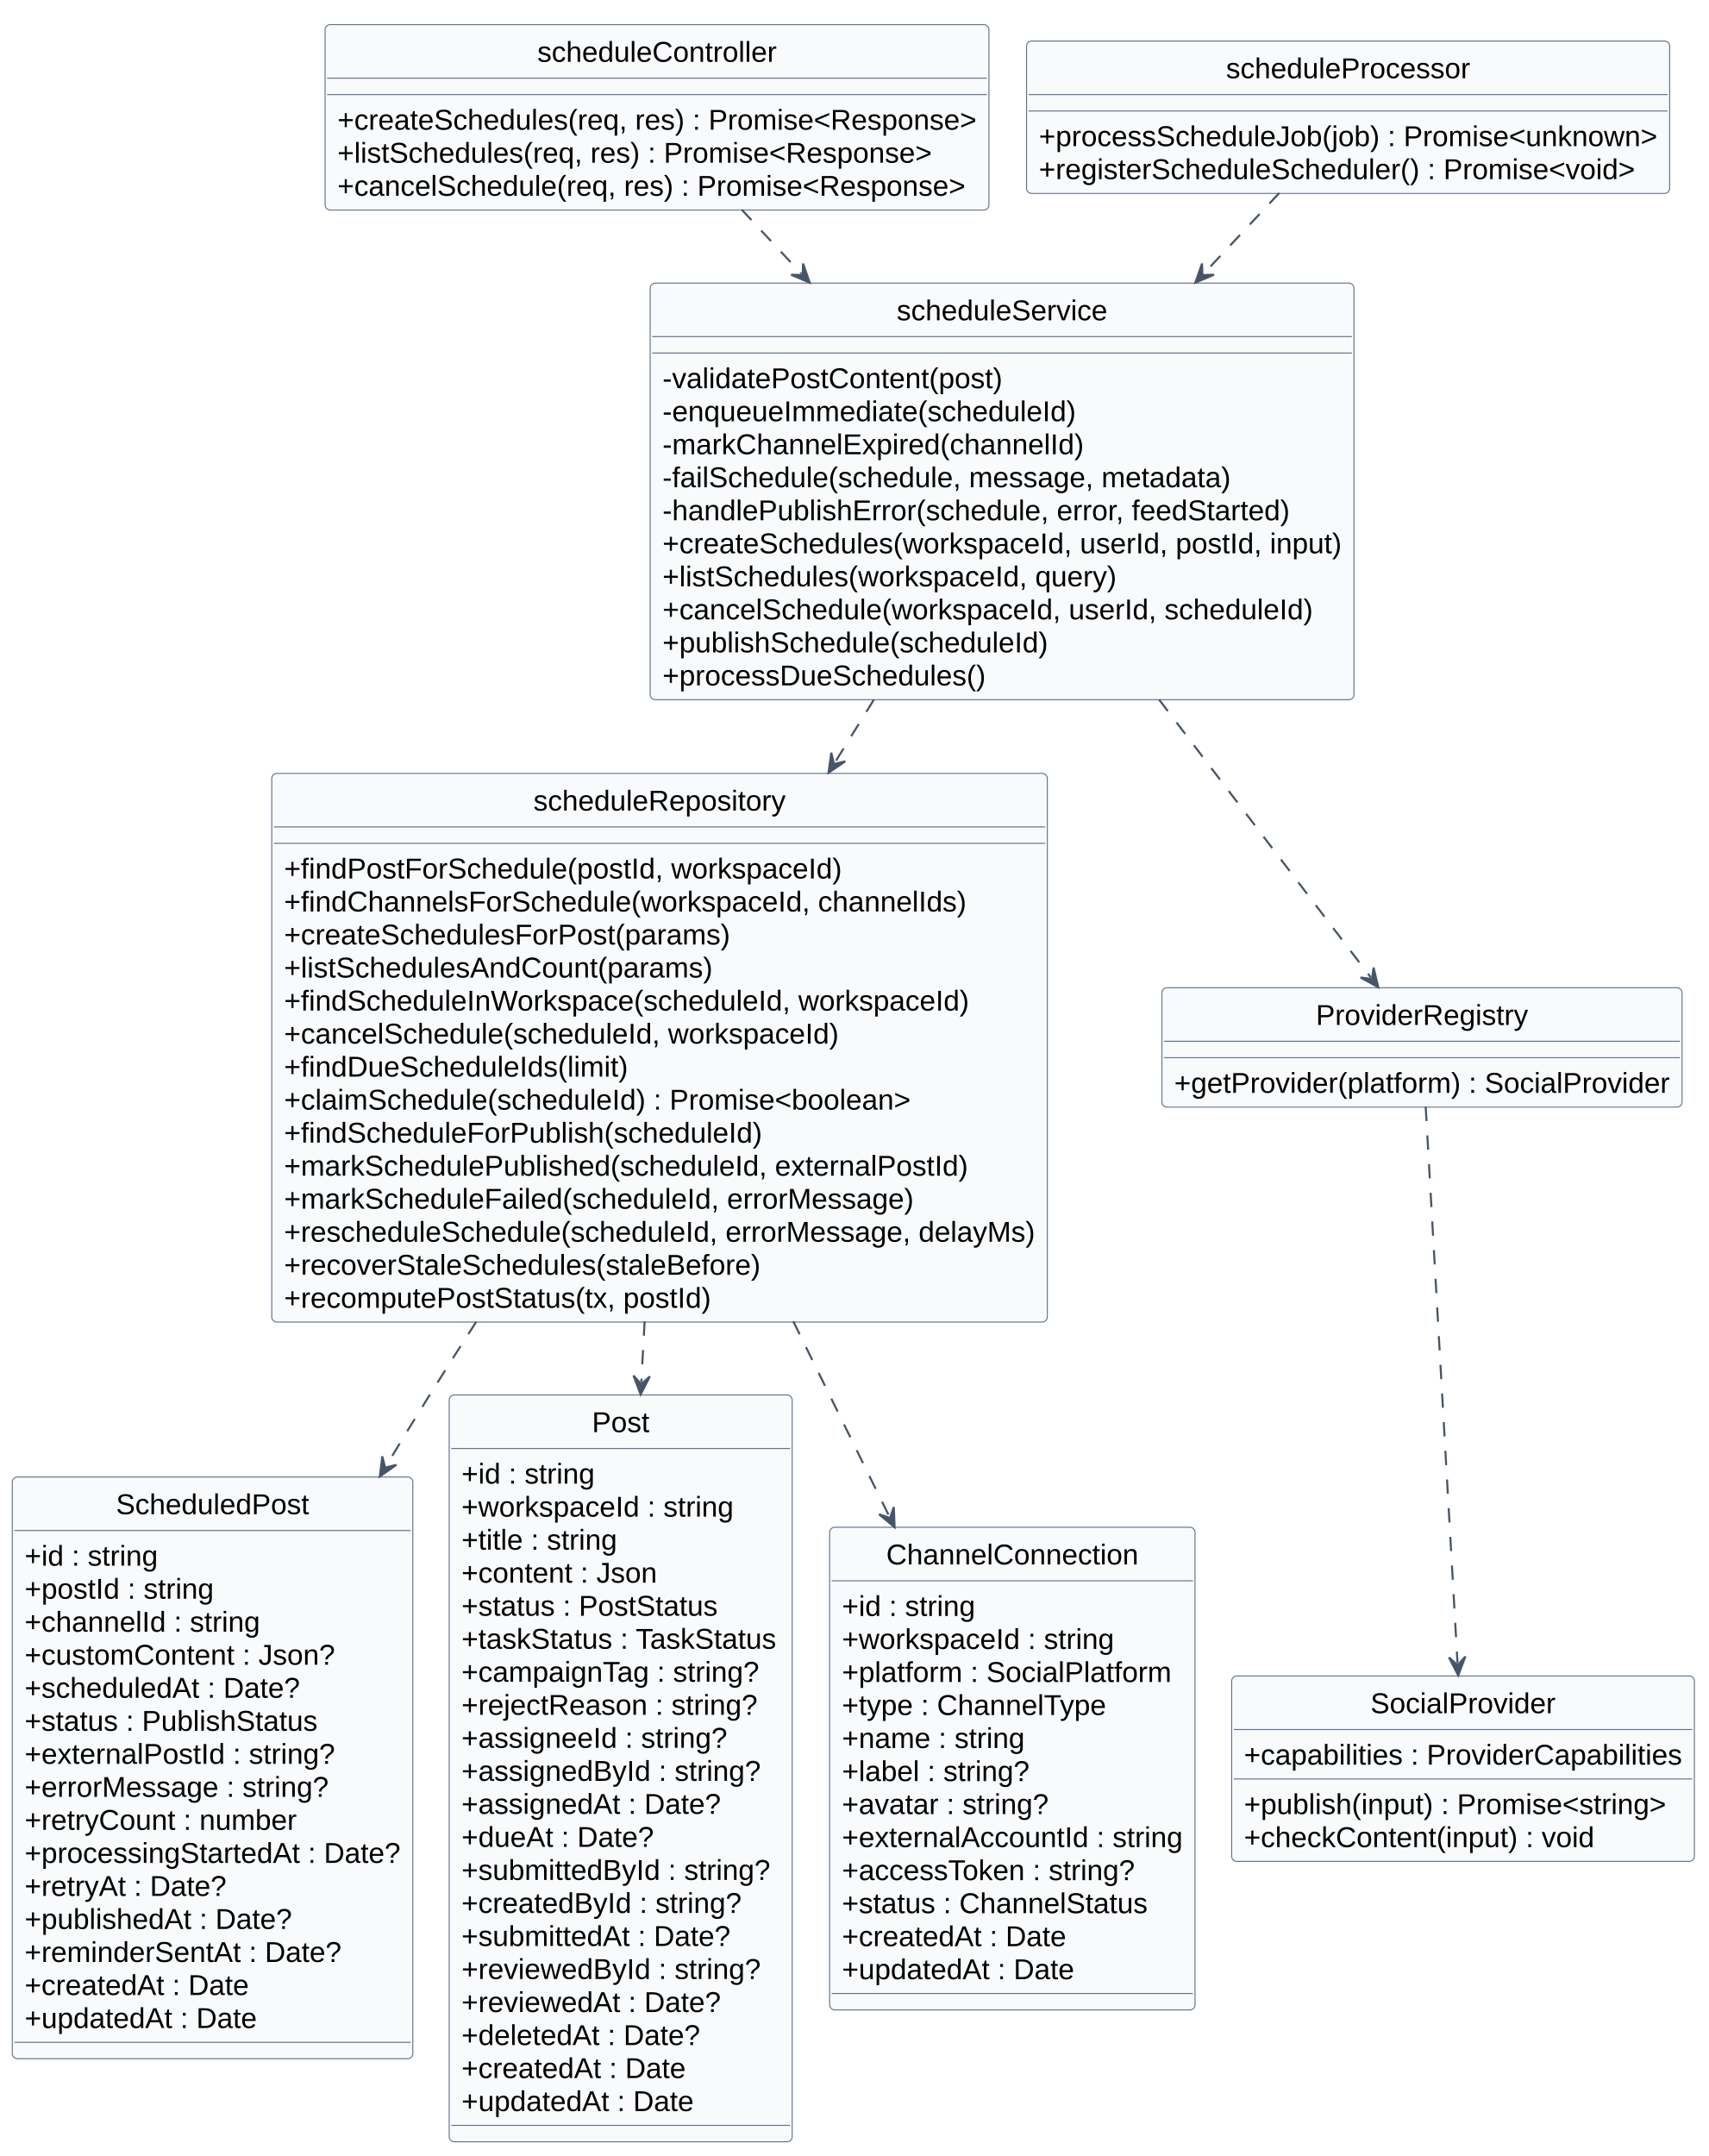
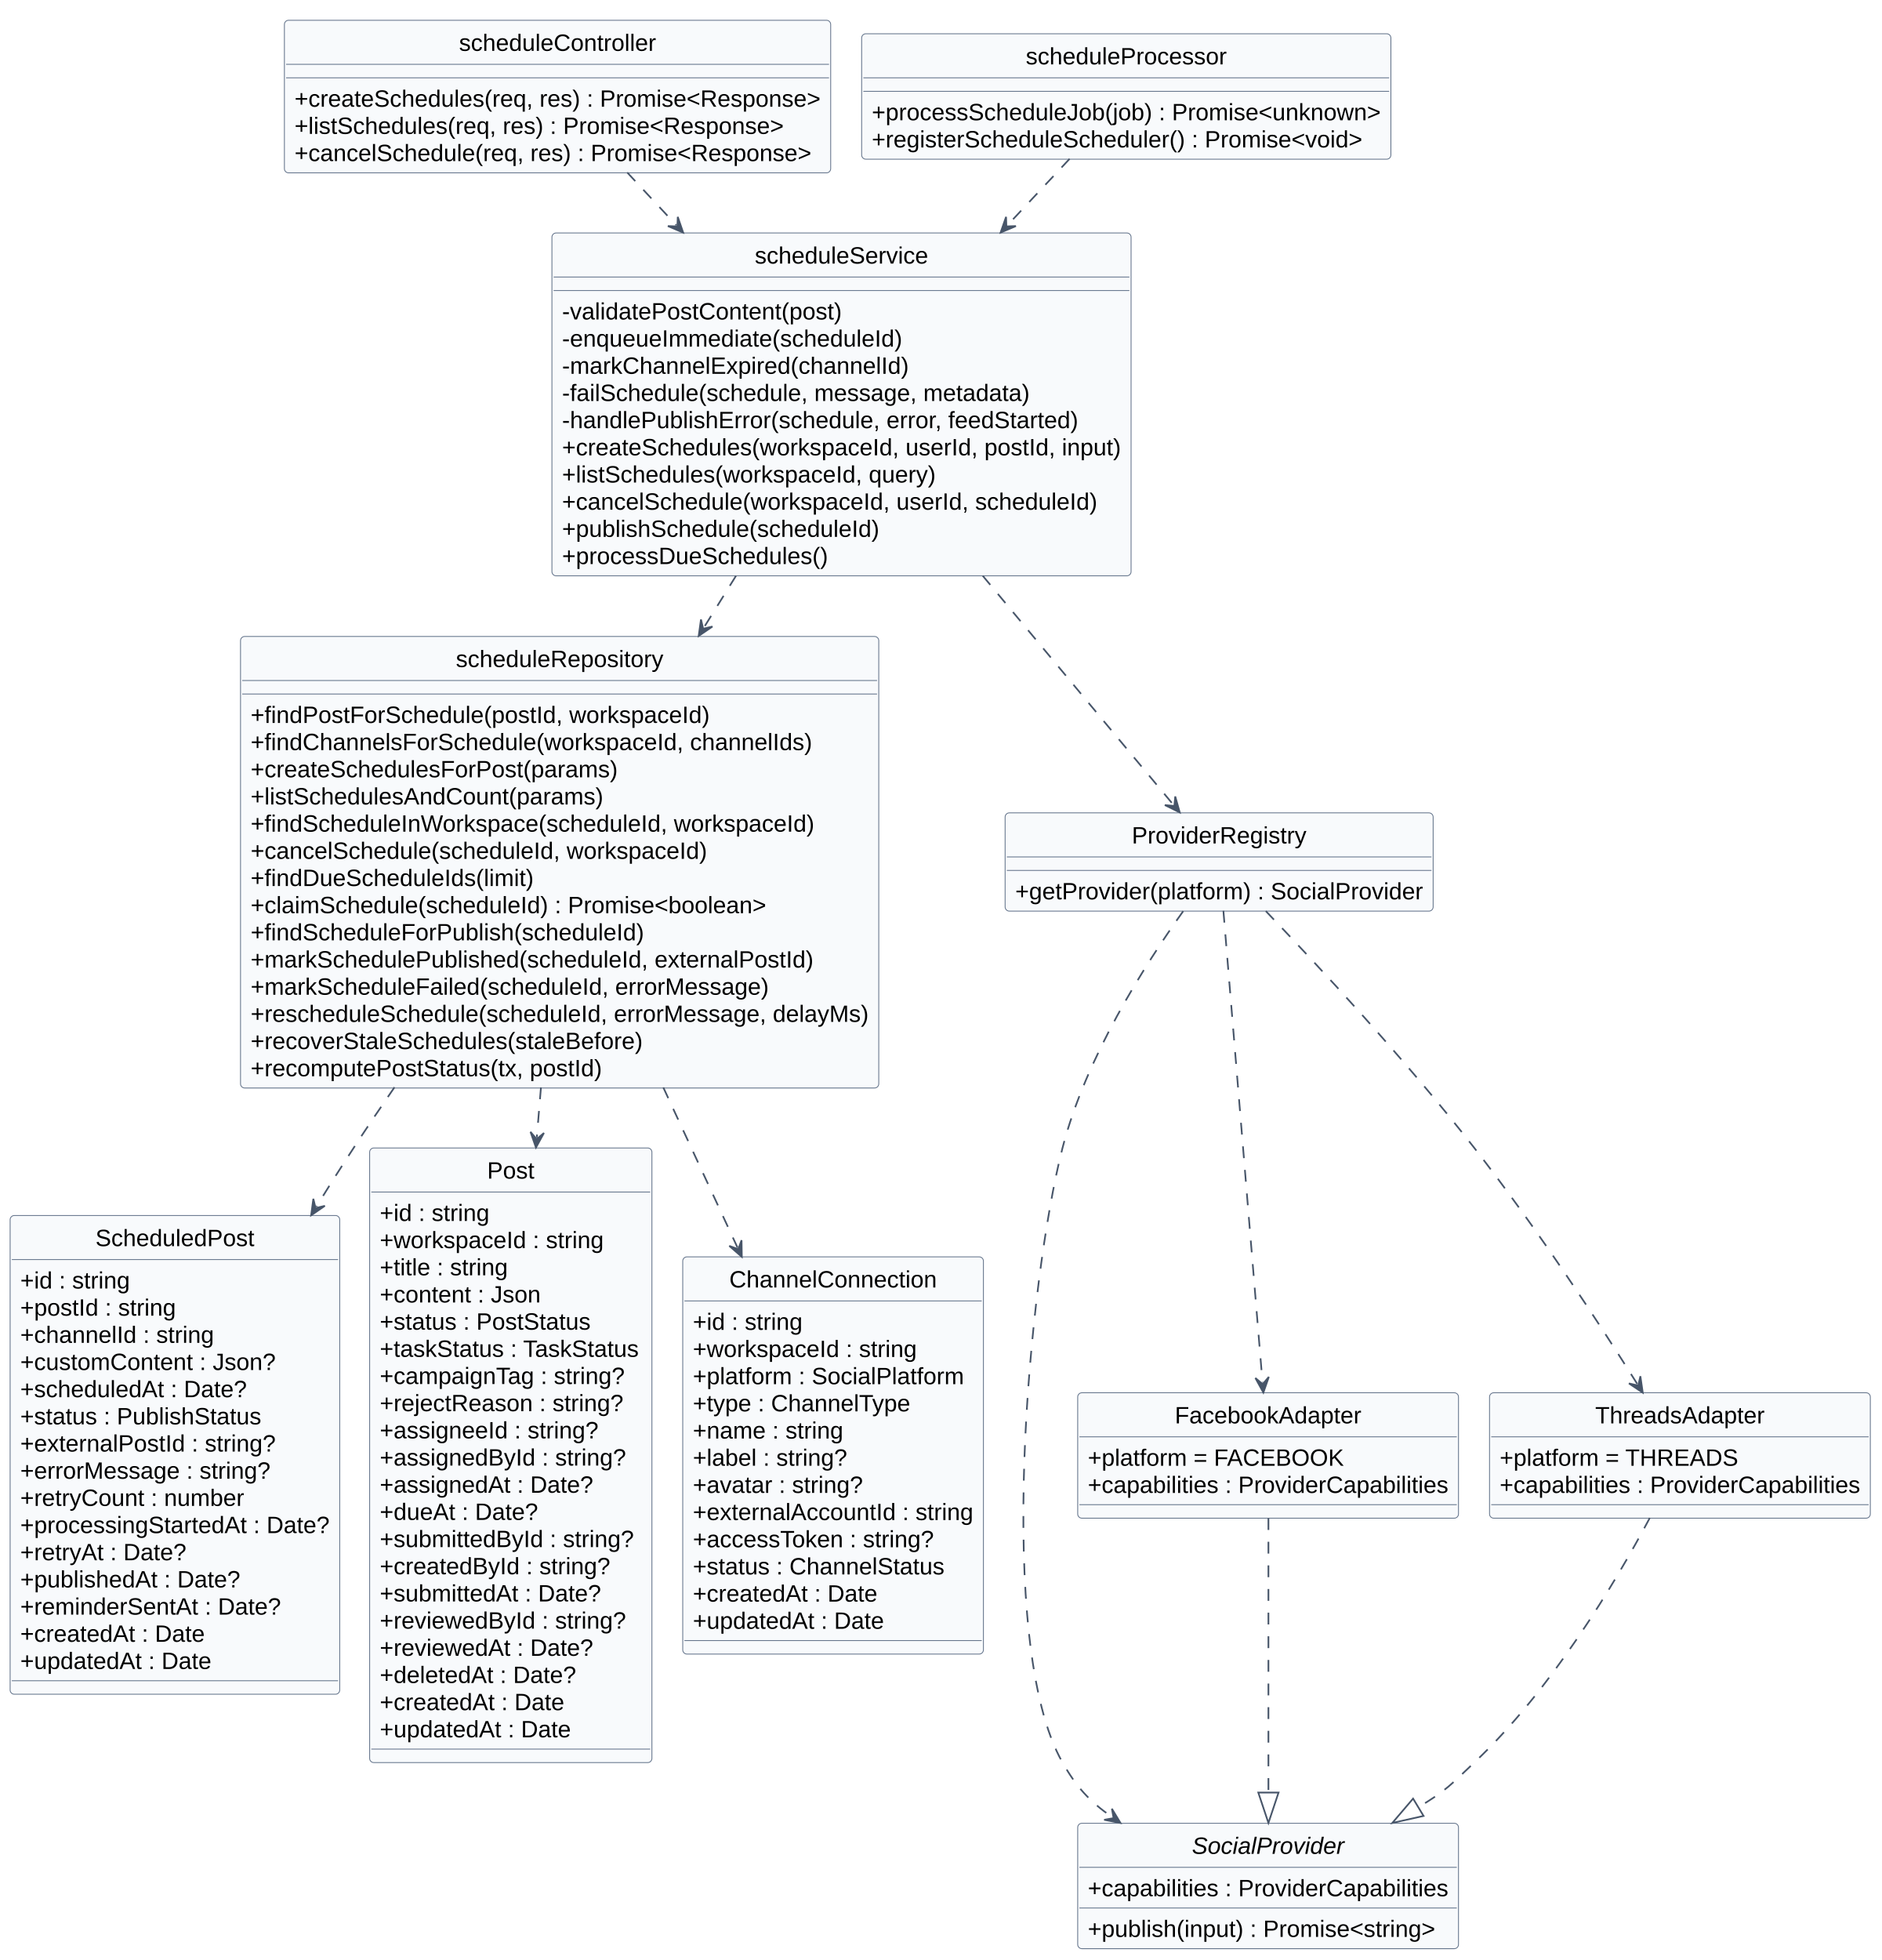
- <svg xmlns="http://www.w3.org/2000/svg" contentStyleType="text/css" data-diagram-type="CLASS" height="1051px" preserveAspectRatio="none" style="width:833px;height:1051px;background:#FFFFFF;" version="1.1" viewBox="0 0 833 1051" width="833px" zoomAndPan="magnify">
+ <svg xmlns="http://www.w3.org/2000/svg" contentStyleType="text/css" height="1161px" preserveAspectRatio="none" style="width:1115px;height:1161px;background:#FFFFFF;" version="1.1" viewBox="0 0 1115 1161" width="1115px" zoomAndPan="magnify">
  <defs />
  <g>
-     <g class="entity" data-entity="ScheduledPost" data-source-line="17" data-uid="ent0002" id="entity_ScheduledPost">
-       <rect fill="#F8FAFC" height="283.578" rx="2.5" ry="2.5" style="stroke:#64748B;stroke-width:0.5;" width="195.272" x="6" y="720" />
+     <g id="elem_ScheduledPost">
+       <rect codeLine="17" fill="#F8FAFC" height="283.578" id="ScheduledPost" rx="2.5" ry="2.5" style="stroke:#64748B;stroke-width:0.5;" width="195.272" x="6" y="720" />
      <text fill="#000000" font-family="Arial" font-size="14" lengthAdjust="spacing" textLength="94.179" x="56.546" y="738.132">ScheduledPost</text>
      <line style="stroke:#64748B;stroke-width:0.5;" x1="7" x2="200.272" y1="746.099" y2="746.099" />
      <text fill="#000000" font-family="Arial" font-size="14" lengthAdjust="spacing" textLength="64.976" x="12" y="763.231">+id : string</text>
      <text fill="#000000" font-family="Arial" font-size="14" lengthAdjust="spacing" textLength="92.217" x="12" y="779.329">+postId : string</text>
      <text fill="#000000" font-family="Arial" font-size="14" lengthAdjust="spacing" textLength="114.796" x="12" y="795.428">+channelId : string</text>
      <text fill="#000000" font-family="Arial" font-size="14" lengthAdjust="spacing" textLength="151.361" x="12" y="811.526">+customContent : Json?</text>
      <text fill="#000000" font-family="Arial" font-size="14" lengthAdjust="spacing" textLength="134.258" x="12" y="827.625">+scheduledAt : Date?</text>
      <text fill="#000000" font-family="Arial" font-size="14" lengthAdjust="spacing" textLength="142.803" x="12" y="843.724">+status : PublishStatus</text>
      <text fill="#000000" font-family="Arial" font-size="14" lengthAdjust="spacing" textLength="151.361" x="12" y="859.822">+externalPostId : string?</text>
      <text fill="#000000" font-family="Arial" font-size="14" lengthAdjust="spacing" textLength="148.231" x="12" y="875.921">+errorMessage : string?</text>
      <text fill="#000000" font-family="Arial" font-size="14" lengthAdjust="spacing" textLength="132.672" x="12" y="892.019">+retryCount : number</text>
      <text fill="#000000" font-family="Arial" font-size="14" lengthAdjust="spacing" textLength="183.272" x="12" y="908.118">+processingStartedAt : Date?</text>
      <text fill="#000000" font-family="Arial" font-size="14" lengthAdjust="spacing" textLength="98.431" x="12" y="924.217">+retryAt : Date?</text>
      <text fill="#000000" font-family="Arial" font-size="14" lengthAdjust="spacing" textLength="130.368" x="12" y="940.315">+publishedAt : Date?</text>
      <text fill="#000000" font-family="Arial" font-size="14" lengthAdjust="spacing" textLength="154.472" x="12" y="956.414">+reminderSentAt : Date?</text>
      <text fill="#000000" font-family="Arial" font-size="14" lengthAdjust="spacing" textLength="109.341" x="12" y="972.513">+createdAt : Date</text>
      <text fill="#000000" font-family="Arial" font-size="14" lengthAdjust="spacing" textLength="113.251" x="12" y="988.611">+updatedAt : Date</text>
      <line style="stroke:#64748B;stroke-width:0.5;" x1="7" x2="200.272" y1="995.578" y2="995.578" />
    </g>
-     <g class="entity" data-entity="Post" data-source-line="35" data-uid="ent0003" id="entity_Post">
-       <rect fill="#F8FAFC" height="364.071" rx="2.5" ry="2.5" style="stroke:#64748B;stroke-width:0.5;" width="167.237" x="219" y="680" />
+     <g id="elem_Post">
+       <rect codeLine="35" fill="#F8FAFC" height="364.071" id="Post" rx="2.5" ry="2.5" style="stroke:#64748B;stroke-width:0.5;" width="167.237" x="219" y="680" />
      <text fill="#000000" font-family="Arial" font-size="14" lengthAdjust="spacing" textLength="28.014" x="288.612" y="698.132">Post</text>
      <line style="stroke:#64748B;stroke-width:0.5;" x1="220" x2="385.237" y1="706.099" y2="706.099" />
      <text fill="#000000" font-family="Arial" font-size="14" lengthAdjust="spacing" textLength="64.976" x="225" y="723.231">+id : string</text>
      <text fill="#000000" font-family="Arial" font-size="14" lengthAdjust="spacing" textLength="132.672" x="225" y="739.329">+workspaceId : string</text>
      <text fill="#000000" font-family="Arial" font-size="14" lengthAdjust="spacing" textLength="75.865" x="225" y="755.428">+title : string</text>
      <text fill="#000000" font-family="Arial" font-size="14" lengthAdjust="spacing" textLength="95.341" x="225" y="771.526">+content : Json</text>
      <text fill="#000000" font-family="Arial" font-size="14" lengthAdjust="spacing" textLength="124.899" x="225" y="787.625">+status : PostStatus</text>
      <text fill="#000000" font-family="Arial" font-size="14" lengthAdjust="spacing" textLength="155.237" x="225" y="803.724">+taskStatus : TaskStatus</text>
      <text fill="#000000" font-family="Arial" font-size="14" lengthAdjust="spacing" textLength="146.692" x="225" y="819.822">+campaignTag : string?</text>
      <text fill="#000000" font-family="Arial" font-size="14" lengthAdjust="spacing" textLength="144.355" x="225" y="835.921">+rejectReason : string?</text>
      <text fill="#000000" font-family="Arial" font-size="14" lengthAdjust="spacing" textLength="129.582" x="225" y="852.019">+assigneeId : string?</text>
      <text fill="#000000" font-family="Arial" font-size="14" lengthAdjust="spacing" textLength="145.92" x="225" y="868.118">+assignedById : string?</text>
      <text fill="#000000" font-family="Arial" font-size="14" lengthAdjust="spacing" textLength="126.472" x="225" y="884.217">+assignedAt : Date?</text>
      <text fill="#000000" font-family="Arial" font-size="14" lengthAdjust="spacing" textLength="93.789" x="225" y="900.315">+dueAt : Date?</text>
      <text fill="#000000" font-family="Arial" font-size="14" lengthAdjust="spacing" textLength="150.575" x="225" y="916.414">+submittedById : string?</text>
      <text fill="#000000" font-family="Arial" font-size="14" lengthAdjust="spacing" textLength="136.575" x="225" y="932.513">+createdById : string?</text>
      <text fill="#000000" font-family="Arial" font-size="14" lengthAdjust="spacing" textLength="131.127" x="225" y="948.611">+submittedAt : Date?</text>
      <text fill="#000000" font-family="Arial" font-size="14" lengthAdjust="spacing" textLength="145.906" x="225" y="964.71">+reviewedById : string?</text>
      <text fill="#000000" font-family="Arial" font-size="14" lengthAdjust="spacing" textLength="126.458" x="225" y="980.809">+reviewedAt : Date?</text>
      <text fill="#000000" font-family="Arial" font-size="14" lengthAdjust="spacing" textLength="116.361" x="225" y="996.907">+deletedAt : Date?</text>
      <text fill="#000000" font-family="Arial" font-size="14" lengthAdjust="spacing" textLength="109.341" x="225" y="1013.006">+createdAt : Date</text>
      <text fill="#000000" font-family="Arial" font-size="14" lengthAdjust="spacing" textLength="113.251" x="225" y="1029.104">+updatedAt : Date</text>
      <line style="stroke:#64748B;stroke-width:0.5;" x1="220" x2="385.237" y1="1036.071" y2="1036.071" />
    </g>
-     <g class="entity" data-entity="ChannelConnection" data-source-line="58" data-uid="ent0004" id="entity_ChannelConnection">
-       <rect fill="#F8FAFC" height="235.282" rx="2.5" ry="2.5" style="stroke:#64748B;stroke-width:0.5;" width="178.148" x="404.5" y="744.5" />
+     <g id="elem_ChannelConnection">
+       <rect codeLine="58" fill="#F8FAFC" height="235.282" id="ChannelConnection" rx="2.5" ry="2.5" style="stroke:#64748B;stroke-width:0.5;" width="178.148" x="404.5" y="744.5" />
      <text fill="#000000" font-family="Arial" font-size="14" lengthAdjust="spacing" textLength="122.978" x="432.084" y="762.632">ChannelConnection</text>
      <line style="stroke:#64748B;stroke-width:0.5;" x1="405.5" x2="581.648" y1="770.599" y2="770.599" />
      <text fill="#000000" font-family="Arial" font-size="14" lengthAdjust="spacing" textLength="64.976" x="410.5" y="787.731">+id : string</text>
      <text fill="#000000" font-family="Arial" font-size="14" lengthAdjust="spacing" textLength="132.672" x="410.5" y="803.829">+workspaceId : string</text>
      <text fill="#000000" font-family="Arial" font-size="14" lengthAdjust="spacing" textLength="160.672" x="410.5" y="819.928">+platform : SocialPlatform</text>
      <text fill="#000000" font-family="Arial" font-size="14" lengthAdjust="spacing" textLength="129.582" x="410.5" y="836.026">+type : ChannelType</text>
      <text fill="#000000" font-family="Arial" font-size="14" lengthAdjust="spacing" textLength="89.1" x="410.5" y="852.125">+name : string</text>
      <text fill="#000000" font-family="Arial" font-size="14" lengthAdjust="spacing" textLength="91.444" x="410.5" y="868.224">+label : string?</text>
      <text fill="#000000" font-family="Arial" font-size="14" lengthAdjust="spacing" textLength="100.775" x="410.5" y="884.322">+avatar : string?</text>
      <text fill="#000000" font-family="Arial" font-size="14" lengthAdjust="spacing" textLength="166.148" x="410.5" y="900.421">+externalAccountId : string</text>
      <text fill="#000000" font-family="Arial" font-size="14" lengthAdjust="spacing" textLength="144.348" x="410.5" y="916.519">+accessToken : string?</text>
      <text fill="#000000" font-family="Arial" font-size="14" lengthAdjust="spacing" textLength="149.037" x="410.5" y="932.618">+status : ChannelStatus</text>
      <text fill="#000000" font-family="Arial" font-size="14" lengthAdjust="spacing" textLength="109.341" x="410.5" y="948.717">+createdAt : Date</text>
      <text fill="#000000" font-family="Arial" font-size="14" lengthAdjust="spacing" textLength="113.251" x="410.5" y="964.815">+updatedAt : Date</text>
      <line style="stroke:#64748B;stroke-width:0.5;" x1="405.5" x2="581.648" y1="971.782" y2="971.782" />
    </g>
-     <g class="entity" data-entity="scheduleController" data-source-line="73" data-uid="ent0005" id="entity_scheduleController">
-       <rect fill="#F8FAFC" height="90.394" rx="2.5" ry="2.5" style="stroke:#64748B;stroke-width:0.5;" width="323.657" x="158.5" y="12" />
-       <text fill="#000000" font-family="Arial" font-size="14" lengthAdjust="spacing" textLength="116.731" x="261.963" y="30.132">scheduleController</text>
-       <line style="stroke:#64748B;stroke-width:0.5;" x1="159.5" x2="481.157" y1="38.099" y2="38.099" />
-       <line style="stroke:#64748B;stroke-width:0.5;" x1="159.5" x2="481.157" y1="46.099" y2="46.099" />
-       <text fill="#000000" font-family="Arial" font-size="14" lengthAdjust="spacing" textLength="311.657" x="164.5" y="63.23">+createSchedules(req, res) : Promise&lt;Response&gt;</text>
-       <text fill="#000000" font-family="Arial" font-size="14" lengthAdjust="spacing" textLength="289.857" x="164.5" y="79.329">+listSchedules(req, res) : Promise&lt;Response&gt;</text>
-       <text fill="#000000" font-family="Arial" font-size="14" lengthAdjust="spacing" textLength="306.216" x="164.5" y="95.428">+cancelSchedule(req, res) : Promise&lt;Response&gt;</text>
+     <g id="elem_scheduleController">
+       <rect codeLine="73" fill="#F8FAFC" height="90.394" id="scheduleController" rx="2.5" ry="2.5" style="stroke:#64748B;stroke-width:0.5;" width="323.657" x="168.5" y="12" />
+       <text fill="#000000" font-family="Arial" font-size="14" lengthAdjust="spacing" textLength="116.731" x="271.963" y="30.132">scheduleController</text>
+       <line style="stroke:#64748B;stroke-width:0.5;" x1="169.5" x2="491.157" y1="38.099" y2="38.099" />
+       <line style="stroke:#64748B;stroke-width:0.5;" x1="169.5" x2="491.157" y1="46.099" y2="46.099" />
+       <text fill="#000000" font-family="Arial" font-size="14" lengthAdjust="spacing" textLength="311.657" x="174.5" y="63.23">+createSchedules(req, res) : Promise&lt;Response&gt;</text>
+       <text fill="#000000" font-family="Arial" font-size="14" lengthAdjust="spacing" textLength="289.857" x="174.5" y="79.329">+listSchedules(req, res) : Promise&lt;Response&gt;</text>
+       <text fill="#000000" font-family="Arial" font-size="14" lengthAdjust="spacing" textLength="306.216" x="174.5" y="95.428">+cancelSchedule(req, res) : Promise&lt;Response&gt;</text>
    </g>
-     <g class="entity" data-entity="scheduleService" data-source-line="79" data-uid="ent0006" id="entity_scheduleService">
-       <rect fill="#F8FAFC" height="203.085" rx="2.5" ry="2.5" style="stroke:#64748B;stroke-width:0.5;" width="343.126" x="317" y="138" />
-       <text fill="#000000" font-family="Arial" font-size="14" lengthAdjust="spacing" textLength="102.724" x="437.201" y="156.132">scheduleService</text>
-       <line style="stroke:#64748B;stroke-width:0.5;" x1="318" x2="659.126" y1="164.099" y2="164.099" />
-       <line style="stroke:#64748B;stroke-width:0.5;" x1="318" x2="659.126" y1="172.099" y2="172.099" />
-       <text fill="#000000" font-family="Arial" font-size="14" lengthAdjust="spacing" textLength="165.751" x="323" y="189.231">-validatePostContent(post)</text>
-       <text fill="#000000" font-family="Arial" font-size="14" lengthAdjust="spacing" textLength="201.565" x="323" y="205.329">-enqueueImmediate(scheduleId)</text>
-       <text fill="#000000" font-family="Arial" font-size="14" lengthAdjust="spacing" textLength="205.434" x="323" y="221.428">-markChannelExpired(channelId)</text>
-       <text fill="#000000" font-family="Arial" font-size="14" lengthAdjust="spacing" textLength="277.04" x="323" y="237.526">-failSchedule(schedule, message, metadata)</text>
-       <text fill="#000000" font-family="Arial" font-size="14" lengthAdjust="spacing" textLength="306.599" x="323" y="253.625">-handlePublishError(schedule, error, feedStarted)</text>
-       <text fill="#000000" font-family="Arial" font-size="14" lengthAdjust="spacing" textLength="331.126" x="323" y="269.724">+createSchedules(workspaceId, userId, postId, input)</text>
-       <text fill="#000000" font-family="Arial" font-size="14" lengthAdjust="spacing" textLength="221.382" x="323" y="285.822">+listSchedules(workspaceId, query)</text>
-       <text fill="#000000" font-family="Arial" font-size="14" lengthAdjust="spacing" textLength="317.126" x="323" y="301.921">+cancelSchedule(workspaceId, userId, scheduleId)</text>
-       <text fill="#000000" font-family="Arial" font-size="14" lengthAdjust="spacing" textLength="187.961" x="323" y="318.019">+publishSchedule(scheduleId)</text>
-       <text fill="#000000" font-family="Arial" font-size="14" lengthAdjust="spacing" textLength="157.582" x="323" y="334.118">+processDueSchedules()</text>
+     <g id="elem_scheduleService">
+       <rect codeLine="79" fill="#F8FAFC" height="203.085" id="scheduleService" rx="2.5" ry="2.5" style="stroke:#64748B;stroke-width:0.5;" width="343.126" x="327" y="138" />
+       <text fill="#000000" font-family="Arial" font-size="14" lengthAdjust="spacing" textLength="102.724" x="447.201" y="156.132">scheduleService</text>
+       <line style="stroke:#64748B;stroke-width:0.5;" x1="328" x2="669.126" y1="164.099" y2="164.099" />
+       <line style="stroke:#64748B;stroke-width:0.5;" x1="328" x2="669.126" y1="172.099" y2="172.099" />
+       <text fill="#000000" font-family="Arial" font-size="14" lengthAdjust="spacing" textLength="165.751" x="333" y="189.231">-validatePostContent(post)</text>
+       <text fill="#000000" font-family="Arial" font-size="14" lengthAdjust="spacing" textLength="201.565" x="333" y="205.329">-enqueueImmediate(scheduleId)</text>
+       <text fill="#000000" font-family="Arial" font-size="14" lengthAdjust="spacing" textLength="205.434" x="333" y="221.428">-markChannelExpired(channelId)</text>
+       <text fill="#000000" font-family="Arial" font-size="14" lengthAdjust="spacing" textLength="277.04" x="333" y="237.526">-failSchedule(schedule, message, metadata)</text>
+       <text fill="#000000" font-family="Arial" font-size="14" lengthAdjust="spacing" textLength="306.599" x="333" y="253.625">-handlePublishError(schedule, error, feedStarted)</text>
+       <text fill="#000000" font-family="Arial" font-size="14" lengthAdjust="spacing" textLength="331.126" x="333" y="269.724">+createSchedules(workspaceId, userId, postId, input)</text>
+       <text fill="#000000" font-family="Arial" font-size="14" lengthAdjust="spacing" textLength="221.382" x="333" y="285.822">+listSchedules(workspaceId, query)</text>
+       <text fill="#000000" font-family="Arial" font-size="14" lengthAdjust="spacing" textLength="317.126" x="333" y="301.921">+cancelSchedule(workspaceId, userId, scheduleId)</text>
+       <text fill="#000000" font-family="Arial" font-size="14" lengthAdjust="spacing" textLength="187.961" x="333" y="318.019">+publishSchedule(scheduleId)</text>
+       <text fill="#000000" font-family="Arial" font-size="14" lengthAdjust="spacing" textLength="157.582" x="333" y="334.118">+processDueSchedules()</text>
    </g>
-     <g class="entity" data-entity="scheduleRepository" data-source-line="92" data-uid="ent0007" id="entity_scheduleRepository">
-       <rect fill="#F8FAFC" height="267.479" rx="2.5" ry="2.5" style="stroke:#64748B;stroke-width:0.5;" width="378.14" x="132.5" y="377" />
-       <text fill="#000000" font-family="Arial" font-size="14" lengthAdjust="spacing" textLength="122.958" x="260.091" y="395.132">scheduleRepository</text>
-       <line style="stroke:#64748B;stroke-width:0.5;" x1="133.5" x2="509.64" y1="403.099" y2="403.099" />
-       <line style="stroke:#64748B;stroke-width:0.5;" x1="133.5" x2="509.64" y1="411.099" y2="411.099" />
-       <text fill="#000000" font-family="Arial" font-size="14" lengthAdjust="spacing" textLength="271.975" x="138.5" y="428.231">+findPostForSchedule(postId, workspaceId)</text>
-       <text fill="#000000" font-family="Arial" font-size="14" lengthAdjust="spacing" textLength="332.691" x="138.5" y="444.329">+findChannelsForSchedule(workspaceId, channelIds)</text>
-       <text fill="#000000" font-family="Arial" font-size="14" lengthAdjust="spacing" textLength="217.485" x="138.5" y="460.428">+createSchedulesForPost(params)</text>
-       <text fill="#000000" font-family="Arial" font-size="14" lengthAdjust="spacing" textLength="208.94" x="138.5" y="476.526">+listSchedulesAndCount(params)</text>
-       <text fill="#000000" font-family="Arial" font-size="14" lengthAdjust="spacing" textLength="334.236" x="138.5" y="492.625">+findScheduleInWorkspace(scheduleId, workspaceId)</text>
-       <text fill="#000000" font-family="Arial" font-size="14" lengthAdjust="spacing" textLength="270.437" x="138.5" y="508.724">+cancelSchedule(scheduleId, workspaceId)</text>
-       <text fill="#000000" font-family="Arial" font-size="14" lengthAdjust="spacing" textLength="167.692" x="138.5" y="524.822">+findDueScheduleIds(limit)</text>
-       <text fill="#000000" font-family="Arial" font-size="14" lengthAdjust="spacing" textLength="305.457" x="138.5" y="540.921">+claimSchedule(scheduleId) : Promise&lt;boolean&gt;</text>
-       <text fill="#000000" font-family="Arial" font-size="14" lengthAdjust="spacing" textLength="233.085" x="138.5" y="557.019">+findScheduleForPublish(scheduleId)</text>
-       <text fill="#000000" font-family="Arial" font-size="14" lengthAdjust="spacing" textLength="333.471" x="138.5" y="573.118">+markSchedulePublished(scheduleId, externalPostId)</text>
-       <text fill="#000000" font-family="Arial" font-size="14" lengthAdjust="spacing" textLength="306.981" x="138.5" y="589.217">+markScheduleFailed(scheduleId, errorMessage)</text>
-       <text fill="#000000" font-family="Arial" font-size="14" lengthAdjust="spacing" textLength="366.14" x="138.5" y="605.315">+rescheduleSchedule(scheduleId, errorMessage, delayMs)</text>
-       <text fill="#000000" font-family="Arial" font-size="14" lengthAdjust="spacing" textLength="232.292" x="138.5" y="621.414">+recoverStaleSchedules(staleBefore)</text>
-       <text fill="#000000" font-family="Arial" font-size="14" lengthAdjust="spacing" textLength="208.154" x="138.5" y="637.513">+recomputePostStatus(tx, postId)</text>
+     <g id="elem_scheduleRepository">
+       <rect codeLine="92" fill="#F8FAFC" height="267.479" id="scheduleRepository" rx="2.5" ry="2.5" style="stroke:#64748B;stroke-width:0.5;" width="378.14" x="142.5" y="377" />
+       <text fill="#000000" font-family="Arial" font-size="14" lengthAdjust="spacing" textLength="122.958" x="270.091" y="395.132">scheduleRepository</text>
+       <line style="stroke:#64748B;stroke-width:0.5;" x1="143.5" x2="519.64" y1="403.099" y2="403.099" />
+       <line style="stroke:#64748B;stroke-width:0.5;" x1="143.5" x2="519.64" y1="411.099" y2="411.099" />
+       <text fill="#000000" font-family="Arial" font-size="14" lengthAdjust="spacing" textLength="271.975" x="148.5" y="428.231">+findPostForSchedule(postId, workspaceId)</text>
+       <text fill="#000000" font-family="Arial" font-size="14" lengthAdjust="spacing" textLength="332.691" x="148.5" y="444.329">+findChannelsForSchedule(workspaceId, channelIds)</text>
+       <text fill="#000000" font-family="Arial" font-size="14" lengthAdjust="spacing" textLength="217.485" x="148.5" y="460.428">+createSchedulesForPost(params)</text>
+       <text fill="#000000" font-family="Arial" font-size="14" lengthAdjust="spacing" textLength="208.94" x="148.5" y="476.526">+listSchedulesAndCount(params)</text>
+       <text fill="#000000" font-family="Arial" font-size="14" lengthAdjust="spacing" textLength="334.236" x="148.5" y="492.625">+findScheduleInWorkspace(scheduleId, workspaceId)</text>
+       <text fill="#000000" font-family="Arial" font-size="14" lengthAdjust="spacing" textLength="270.437" x="148.5" y="508.724">+cancelSchedule(scheduleId, workspaceId)</text>
+       <text fill="#000000" font-family="Arial" font-size="14" lengthAdjust="spacing" textLength="167.692" x="148.5" y="524.822">+findDueScheduleIds(limit)</text>
+       <text fill="#000000" font-family="Arial" font-size="14" lengthAdjust="spacing" textLength="305.457" x="148.5" y="540.921">+claimSchedule(scheduleId) : Promise&lt;boolean&gt;</text>
+       <text fill="#000000" font-family="Arial" font-size="14" lengthAdjust="spacing" textLength="233.085" x="148.5" y="557.019">+findScheduleForPublish(scheduleId)</text>
+       <text fill="#000000" font-family="Arial" font-size="14" lengthAdjust="spacing" textLength="333.471" x="148.5" y="573.118">+markSchedulePublished(scheduleId, externalPostId)</text>
+       <text fill="#000000" font-family="Arial" font-size="14" lengthAdjust="spacing" textLength="306.981" x="148.5" y="589.217">+markScheduleFailed(scheduleId, errorMessage)</text>
+       <text fill="#000000" font-family="Arial" font-size="14" lengthAdjust="spacing" textLength="366.14" x="148.5" y="605.315">+rescheduleSchedule(scheduleId, errorMessage, delayMs)</text>
+       <text fill="#000000" font-family="Arial" font-size="14" lengthAdjust="spacing" textLength="232.292" x="148.5" y="621.414">+recoverStaleSchedules(staleBefore)</text>
+       <text fill="#000000" font-family="Arial" font-size="14" lengthAdjust="spacing" textLength="208.154" x="148.5" y="637.513">+recomputePostStatus(tx, postId)</text>
    </g>
-     <g class="entity" data-entity="scheduleProcessor" data-source-line="109" data-uid="ent0008" id="entity_scheduleProcessor">
-       <rect fill="#F8FAFC" height="74.296" rx="2.5" ry="2.5" style="stroke:#64748B;stroke-width:0.5;" width="313.56" x="500.5" y="20" />
-       <text fill="#000000" font-family="Arial" font-size="14" lengthAdjust="spacing" textLength="119.061" x="597.75" y="38.132">scheduleProcessor</text>
-       <line style="stroke:#64748B;stroke-width:0.5;" x1="501.5" x2="813.061" y1="46.099" y2="46.099" />
-       <line style="stroke:#64748B;stroke-width:0.5;" x1="501.5" x2="813.061" y1="54.099" y2="54.099" />
-       <text fill="#000000" font-family="Arial" font-size="14" lengthAdjust="spacing" textLength="301.56" x="506.5" y="71.231">+processScheduleJob(job) : Promise&lt;unknown&gt;</text>
-       <text fill="#000000" font-family="Arial" font-size="14" lengthAdjust="spacing" textLength="290.65" x="506.5" y="87.329">+registerScheduleScheduler() : Promise&lt;void&gt;</text>
+     <g id="elem_scheduleProcessor">
+       <rect codeLine="109" fill="#F8FAFC" height="74.296" id="scheduleProcessor" rx="2.5" ry="2.5" style="stroke:#64748B;stroke-width:0.5;" width="313.56" x="510.5" y="20" />
+       <text fill="#000000" font-family="Arial" font-size="14" lengthAdjust="spacing" textLength="119.061" x="607.75" y="38.132">scheduleProcessor</text>
+       <line style="stroke:#64748B;stroke-width:0.5;" x1="511.5" x2="823.061" y1="46.099" y2="46.099" />
+       <line style="stroke:#64748B;stroke-width:0.5;" x1="511.5" x2="823.061" y1="54.099" y2="54.099" />
+       <text fill="#000000" font-family="Arial" font-size="14" lengthAdjust="spacing" textLength="301.56" x="516.5" y="71.231">+processScheduleJob(job) : Promise&lt;unknown&gt;</text>
+       <text fill="#000000" font-family="Arial" font-size="14" lengthAdjust="spacing" textLength="290.65" x="516.5" y="87.329">+registerScheduleScheduler() : Promise&lt;void&gt;</text>
    </g>
-     <g class="entity" data-entity="providerRegistry" data-source-line="114" data-uid="ent0009" id="entity_providerRegistry">
-       <rect fill="#F8FAFC" height="58.197" rx="2.5" ry="2.5" style="stroke:#64748B;stroke-width:0.5;" width="253.596" x="566.5" y="481.5" />
-       <text fill="#000000" font-family="Arial" font-size="14" lengthAdjust="spacing" textLength="103.476" x="641.56" y="499.632">ProviderRegistry</text>
-       <line style="stroke:#64748B;stroke-width:0.5;" x1="567.5" x2="819.096" y1="507.599" y2="507.599" />
-       <line style="stroke:#64748B;stroke-width:0.5;" x1="567.5" x2="819.096" y1="515.599" y2="515.599" />
-       <text fill="#000000" font-family="Arial" font-size="14" lengthAdjust="spacing" textLength="241.596" x="572.5" y="532.731">+getProvider(platform) : SocialProvider</text>
+     <g id="elem_providerRegistry">
+       <rect codeLine="114" fill="#F8FAFC" height="58.197" id="providerRegistry" rx="2.5" ry="2.5" style="stroke:#64748B;stroke-width:0.5;" width="253.596" x="595.5" y="481.5" />
+       <text fill="#000000" font-family="Arial" font-size="14" lengthAdjust="spacing" textLength="103.476" x="670.56" y="499.632">ProviderRegistry</text>
+       <line style="stroke:#64748B;stroke-width:0.5;" x1="596.5" x2="848.096" y1="507.599" y2="507.599" />
+       <line style="stroke:#64748B;stroke-width:0.5;" x1="596.5" x2="848.096" y1="515.599" y2="515.599" />
+       <text fill="#000000" font-family="Arial" font-size="14" lengthAdjust="spacing" textLength="241.596" x="601.5" y="532.731">+getProvider(platform) : SocialProvider</text>
    </g>
-     <g class="entity" data-entity="socialProvider" data-source-line="118" data-uid="ent0010" id="entity_socialProvider">
-       <rect fill="#F8FAFC" height="90.394" rx="2.5" ry="2.5" style="stroke:#64748B;stroke-width:0.5;" width="225.609" x="600.5" y="817" />
-       <text fill="#000000" font-family="Arial" font-size="14" lengthAdjust="spacing" textLength="90.262" x="668.174" y="835.132">SocialProvider</text>
-       <line style="stroke:#64748B;stroke-width:0.5;" x1="601.5" x2="825.109" y1="843.099" y2="843.099" />
-       <text fill="#000000" font-family="Arial" font-size="14" lengthAdjust="spacing" textLength="213.609" x="606.5" y="860.231">+capabilities : ProviderCapabilities</text>
-       <line style="stroke:#64748B;stroke-width:0.5;" x1="601.5" x2="825.109" y1="867.197" y2="867.197" />
-       <text fill="#000000" font-family="Arial" font-size="14" lengthAdjust="spacing" textLength="205.823" x="606.5" y="884.329">+publish(input) : Promise&lt;string&gt;</text>
-       <text fill="#000000" font-family="Arial" font-size="14" lengthAdjust="spacing" textLength="170.816" x="606.5" y="900.428">+checkContent(input) : void</text>
+     <g id="elem_socialProvider">
+       <rect codeLine="118" fill="#F8FAFC" height="74.296" id="socialProvider" rx="2.5" ry="2.5" style="stroke:#64748B;stroke-width:0.5;" width="225.609" x="638.5" y="1080" />
+       <text fill="#000000" font-family="Arial" font-size="14" font-style="italic" lengthAdjust="spacing" textLength="90.262" x="706.174" y="1098.132">SocialProvider</text>
+       <line style="stroke:#64748B;stroke-width:0.5;" x1="639.5" x2="863.109" y1="1106.099" y2="1106.099" />
+       <text fill="#000000" font-family="Arial" font-size="14" lengthAdjust="spacing" textLength="213.609" x="644.5" y="1123.23">+capabilities : ProviderCapabilities</text>
+       <line style="stroke:#64748B;stroke-width:0.5;" x1="639.5" x2="863.109" y1="1130.197" y2="1130.197" />
+       <text fill="#000000" font-family="Arial" font-size="14" lengthAdjust="spacing" textLength="205.823" x="644.5" y="1147.329">+publish(input) : Promise&lt;string&gt;</text>
    </g>
-     <g class="link" data-entity-1="scheduleController" data-entity-2="scheduleService" data-uid="lnk11" id="link_scheduleController_scheduleService">
-       <polygon fill="#475569" points="394.756,137.781,391.552,128.467,391.349,134.121,385.696,133.918,394.756,137.781" style="stroke:#475569;stroke-width:1;" />
-       <path d="M361.597,102.155 C371.797,113.114 379.063,120.92 390.668,133.389" fill="none" style="stroke:#475569;stroke-width:1;stroke-dasharray:7,7;" />
+     <g id="elem_facebookAdapter">
+       <rect codeLine="123" fill="#F8FAFC" height="74.296" id="facebookAdapter" rx="2.5" ry="2.5" style="stroke:#64748B;stroke-width:0.5;" width="225.609" x="638.5" y="825" />
+       <text fill="#000000" font-family="Arial" font-size="14" lengthAdjust="spacing" textLength="110.517" x="696.046" y="843.132">FacebookAdapter</text>
+       <line style="stroke:#64748B;stroke-width:0.5;" x1="639.5" x2="863.109" y1="851.099" y2="851.099" />
+       <text fill="#000000" font-family="Arial" font-size="14" lengthAdjust="spacing" textLength="152.496" x="644.5" y="868.231">+platform = FACEBOOK</text>
+       <text fill="#000000" font-family="Arial" font-size="14" lengthAdjust="spacing" textLength="213.609" x="644.5" y="884.329">+capabilities : ProviderCapabilities</text>
+       <line style="stroke:#64748B;stroke-width:0.5;" x1="639.5" x2="863.109" y1="891.296" y2="891.296" />
    </g>
-     <g class="link" data-entity-1="scheduleService" data-entity-2="scheduleRepository" data-uid="lnk12" id="link_scheduleService_scheduleRepository">
-       <polygon fill="#475569" points="403.959,376.676,412.105,371.14,406.597,372.428,405.308,366.92,403.959,376.676" style="stroke:#475569;stroke-width:1;" />
-       <path d="M426.078,341.048 C418.852,352.688 414.565,359.594 407.124,371.579" fill="none" style="stroke:#475569;stroke-width:1;stroke-dasharray:7,7;" />
+     <g id="elem_threadsAdapter">
+       <rect codeLine="128" fill="#F8FAFC" height="74.296" id="threadsAdapter" rx="2.5" ry="2.5" style="stroke:#64748B;stroke-width:0.5;" width="225.609" x="882.5" y="825" />
+       <text fill="#000000" font-family="Arial" font-size="14" lengthAdjust="spacing" textLength="100.393" x="945.108" y="843.132">ThreadsAdapter</text>
+       <line style="stroke:#64748B;stroke-width:0.5;" x1="883.5" x2="1107.109" y1="851.099" y2="851.099" />
+       <text fill="#000000" font-family="Arial" font-size="14" lengthAdjust="spacing" textLength="141.6" x="888.5" y="868.231">+platform = THREADS</text>
+       <text fill="#000000" font-family="Arial" font-size="14" lengthAdjust="spacing" textLength="213.609" x="888.5" y="884.329">+capabilities : ProviderCapabilities</text>
+       <line style="stroke:#64748B;stroke-width:0.5;" x1="883.5" x2="1107.109" y1="891.296" y2="891.296" />
    </g>
-     <g class="link" data-entity-1="scheduleService" data-entity-2="providerRegistry" data-uid="lnk13" id="link_scheduleService_providerRegistry">
-       <polygon fill="#475569" points="671.967,481.245,669.693,471.662,668.936,477.268,663.33,476.511,671.967,481.245" style="stroke:#475569;stroke-width:1;" />
-       <path d="M565.126,341.048 C603.338,391.189 643.046,443.294 668.33,476.472" fill="none" style="stroke:#475569;stroke-width:1;stroke-dasharray:7,7;" />
-     </g>
-     <g class="link" data-entity-1="providerRegistry" data-entity-2="socialProvider" data-uid="lnk14" id="link_providerRegistry_socialProvider">
-       <polygon fill="#475569" points="710.966,816.727,714.446,807.514,710.681,811.735,706.459,807.971,710.966,816.727" style="stroke:#475569;stroke-width:1;" />
-       <path d="M695.103,539.51 C698.57,600.092 706.445,737.719 710.624,810.737" fill="none" style="stroke:#475569;stroke-width:1;stroke-dasharray:7,7;" />
-     </g>
-     <g class="link" data-entity-1="scheduleProcessor" data-entity-2="scheduleService" data-uid="lnk15" id="link_scheduleProcessor_scheduleService">
-       <polygon fill="#475569" points="582.827,137.754,591.899,133.918,586.245,134.104,586.059,128.45,582.827,137.754" style="stroke:#475569;stroke-width:1;" />
-       <path d="M623.707,94.093 C611.666,106.953 601.546,117.761 586.928,133.374" fill="none" style="stroke:#475569;stroke-width:1;stroke-dasharray:7,7;" />
-     </g>
-     <g class="link" data-entity-1="scheduleRepository" data-entity-2="ScheduledPost" data-uid="lnk16" id="link_scheduleRepository_ScheduledPost">
-       <polygon fill="#475569" points="185.187,719.726,193.254,714.075,187.764,715.441,186.398,709.952,185.187,719.726" style="stroke:#475569;stroke-width:1;" />
-       <path d="M232.147,644.413 C224.401,656.39 216.756,668.38 209.5,680 C201.495,692.818 196.393,701.096 188.28,714.584" fill="none" style="stroke:#475569;stroke-width:1;stroke-dasharray:7,7;" />
-     </g>
-     <g class="link" data-entity-1="scheduleRepository" data-entity-2="Post" data-uid="lnk17" id="link_scheduleRepository_Post">
-       <polygon fill="#475569" points="312.353,679.753,316.836,670.984,312.625,674.761,308.848,670.549,312.353,679.753" style="stroke:#475569;stroke-width:1;" />
-       <path d="M314.29,644.129 C313.655,655.812 313.331,661.771 312.679,673.762" fill="none" style="stroke:#475569;stroke-width:1;stroke-dasharray:7,7;" />
-     </g>
-     <g class="link" data-entity-1="scheduleRepository" data-entity-2="ChannelConnection" data-uid="lnk18" id="link_scheduleRepository_ChannelConnection">
-       <polygon fill="#475569" points="436.16,744.486,435.775,734.645,433.952,740,428.597,738.177,436.16,744.486" style="stroke:#475569;stroke-width:1;" />
-       <path d="M386.771,644.129 C403.022,677.151 417.673,706.922 433.51,739.102" fill="none" style="stroke:#475569;stroke-width:1;stroke-dasharray:7,7;" />
-     </g>
+     <polygon fill="#475569" points="404.756,137.781,401.552,128.467,401.349,134.121,395.696,133.918,404.756,137.781" style="stroke:#475569;stroke-width:1.0;" />
+     <path d="M371.597,102.155 C381.797,113.114 389.063,120.92 400.668,133.389 " fill="none" style="stroke:#475569;stroke-width:1.0;stroke-dasharray:7.0,7.0;" />
+     <polygon fill="#475569" points="413.959,376.676,422.105,371.14,416.597,372.428,415.308,366.92,413.959,376.676" style="stroke:#475569;stroke-width:1.0;" />
+     <path d="M436.078,341.048 C428.852,352.688 424.565,359.594 417.124,371.579 " fill="none" style="stroke:#475569;stroke-width:1.0;stroke-dasharray:7.0,7.0;" />
+     <polygon fill="#475569" points="698.971,481.245,696.286,471.769,695.772,477.402,690.138,476.888,698.971,481.245" style="stroke:#475569;stroke-width:1.0;" />
+     <path d="M582.228,341.048 C623.981,391.189 667.504,443.456 695.132,476.634 " fill="none" style="stroke:#475569;stroke-width:1.0;stroke-dasharray:7.0,7.0;" />
+     <polygon fill="#475569" points="663.862,1079.826,658.766,1071.398,659.76,1076.967,654.191,1077.961,663.862,1079.826" style="stroke:#475569;stroke-width:1.0;" />
+     <path d="M701.023,539.708 C678.124,571.715 643.297,626.45 629.5,680 C609.318,758.331 589.391,973.756 629.5,1044 C637.732,1058.416 645.182,1066.805 658.94,1076.395 " fill="none" style="stroke:#475569;stroke-width:1.0;stroke-dasharray:7.0,7.0;" />
+     <polygon fill="#475569" points="748.504,824.893,751.746,815.593,748.091,819.91,743.773,816.254,748.504,824.893" style="stroke:#475569;stroke-width:1.0;" />
+     <path d="M724.824,539.51 C730.046,602.441 742.206,748.991 748.008,818.913 " fill="none" style="stroke:#475569;stroke-width:1.0;stroke-dasharray:7.0,7.0;" />
+     <polygon fill="#475569" points="973.277,824.953,971.87,815.205,970.614,820.721,965.098,819.465,973.277,824.953" style="stroke:#475569;stroke-width:1.0;" />
+     <path d="M749.943,539.673 C781.208,572.314 833.182,628.253 873.5,680 C911.114,728.278 946.629,782.599 970.082,819.874 " fill="none" style="stroke:#475569;stroke-width:1.0;stroke-dasharray:7.0,7.0;" />
+     <polygon fill="none" points="751.5,1079.819,757.5,1061.819,745.5,1061.819,751.5,1079.819" style="stroke:#475569;stroke-width:1.0;" />
+     <path d="M751.5,899.249 C751.5,947.344 751.5,1013.757 751.5,1061.819 " fill="none" style="stroke:#475569;stroke-width:1.0;stroke-dasharray:7.0,7.0;" />
+     <polygon fill="none" points="824.894,1079.827,843.408,1075.671,837.212,1065.395,824.894,1079.827" style="stroke:#475569;stroke-width:1.0;" />
+     <path d="M977.467,899.102 C956.542,938.332 919.018,1001.131 873.5,1044 C859.177,1057.489 857.307,1060.285 840.31,1070.533 " fill="none" style="stroke:#475569;stroke-width:1.0;stroke-dasharray:7.0,7.0;" />
+     <polygon fill="#475569" points="592.827,137.754,601.899,133.918,596.245,134.104,596.059,128.45,592.827,137.754" style="stroke:#475569;stroke-width:1.0;" />
+     <path d="M633.707,94.093 C621.666,106.953 611.546,117.761 596.928,133.374 " fill="none" style="stroke:#475569;stroke-width:1.0;stroke-dasharray:7.0,7.0;" />
+     <polygon fill="#475569" points="184.353,719.868,192.464,714.282,186.964,715.604,185.642,710.104,184.353,719.868" style="stroke:#475569;stroke-width:1.0;" />
+     <path d="M233.726,644.034 C225.382,656.092 217.198,668.205 209.5,680 C201.141,692.808 195.805,701.169 187.487,714.751 " fill="none" style="stroke:#475569;stroke-width:1.0;stroke-dasharray:7.0,7.0;" />
+     <polygon fill="#475569" points="317.539,679.753,322.27,671.115,317.952,674.77,314.297,670.453,317.539,679.753" style="stroke:#475569;stroke-width:1.0;" />
+     <path d="M320.495,644.129 C319.526,655.812 319.03,661.783 318.035,673.774 " fill="none" style="stroke:#475569;stroke-width:1.0;stroke-dasharray:7.0,7.0;" />
+     <polygon fill="#475569" points="439.493,744.486,439.338,734.638,437.391,739.949,432.079,738.003,439.493,744.486" style="stroke:#475569;stroke-width:1.0;" />
+     <path d="M392.976,644.129 C408.282,677.151 422.054,706.862 436.97,739.042 " fill="none" style="stroke:#475569;stroke-width:1.0;stroke-dasharray:7.0,7.0;" />
  </g>
</svg>
